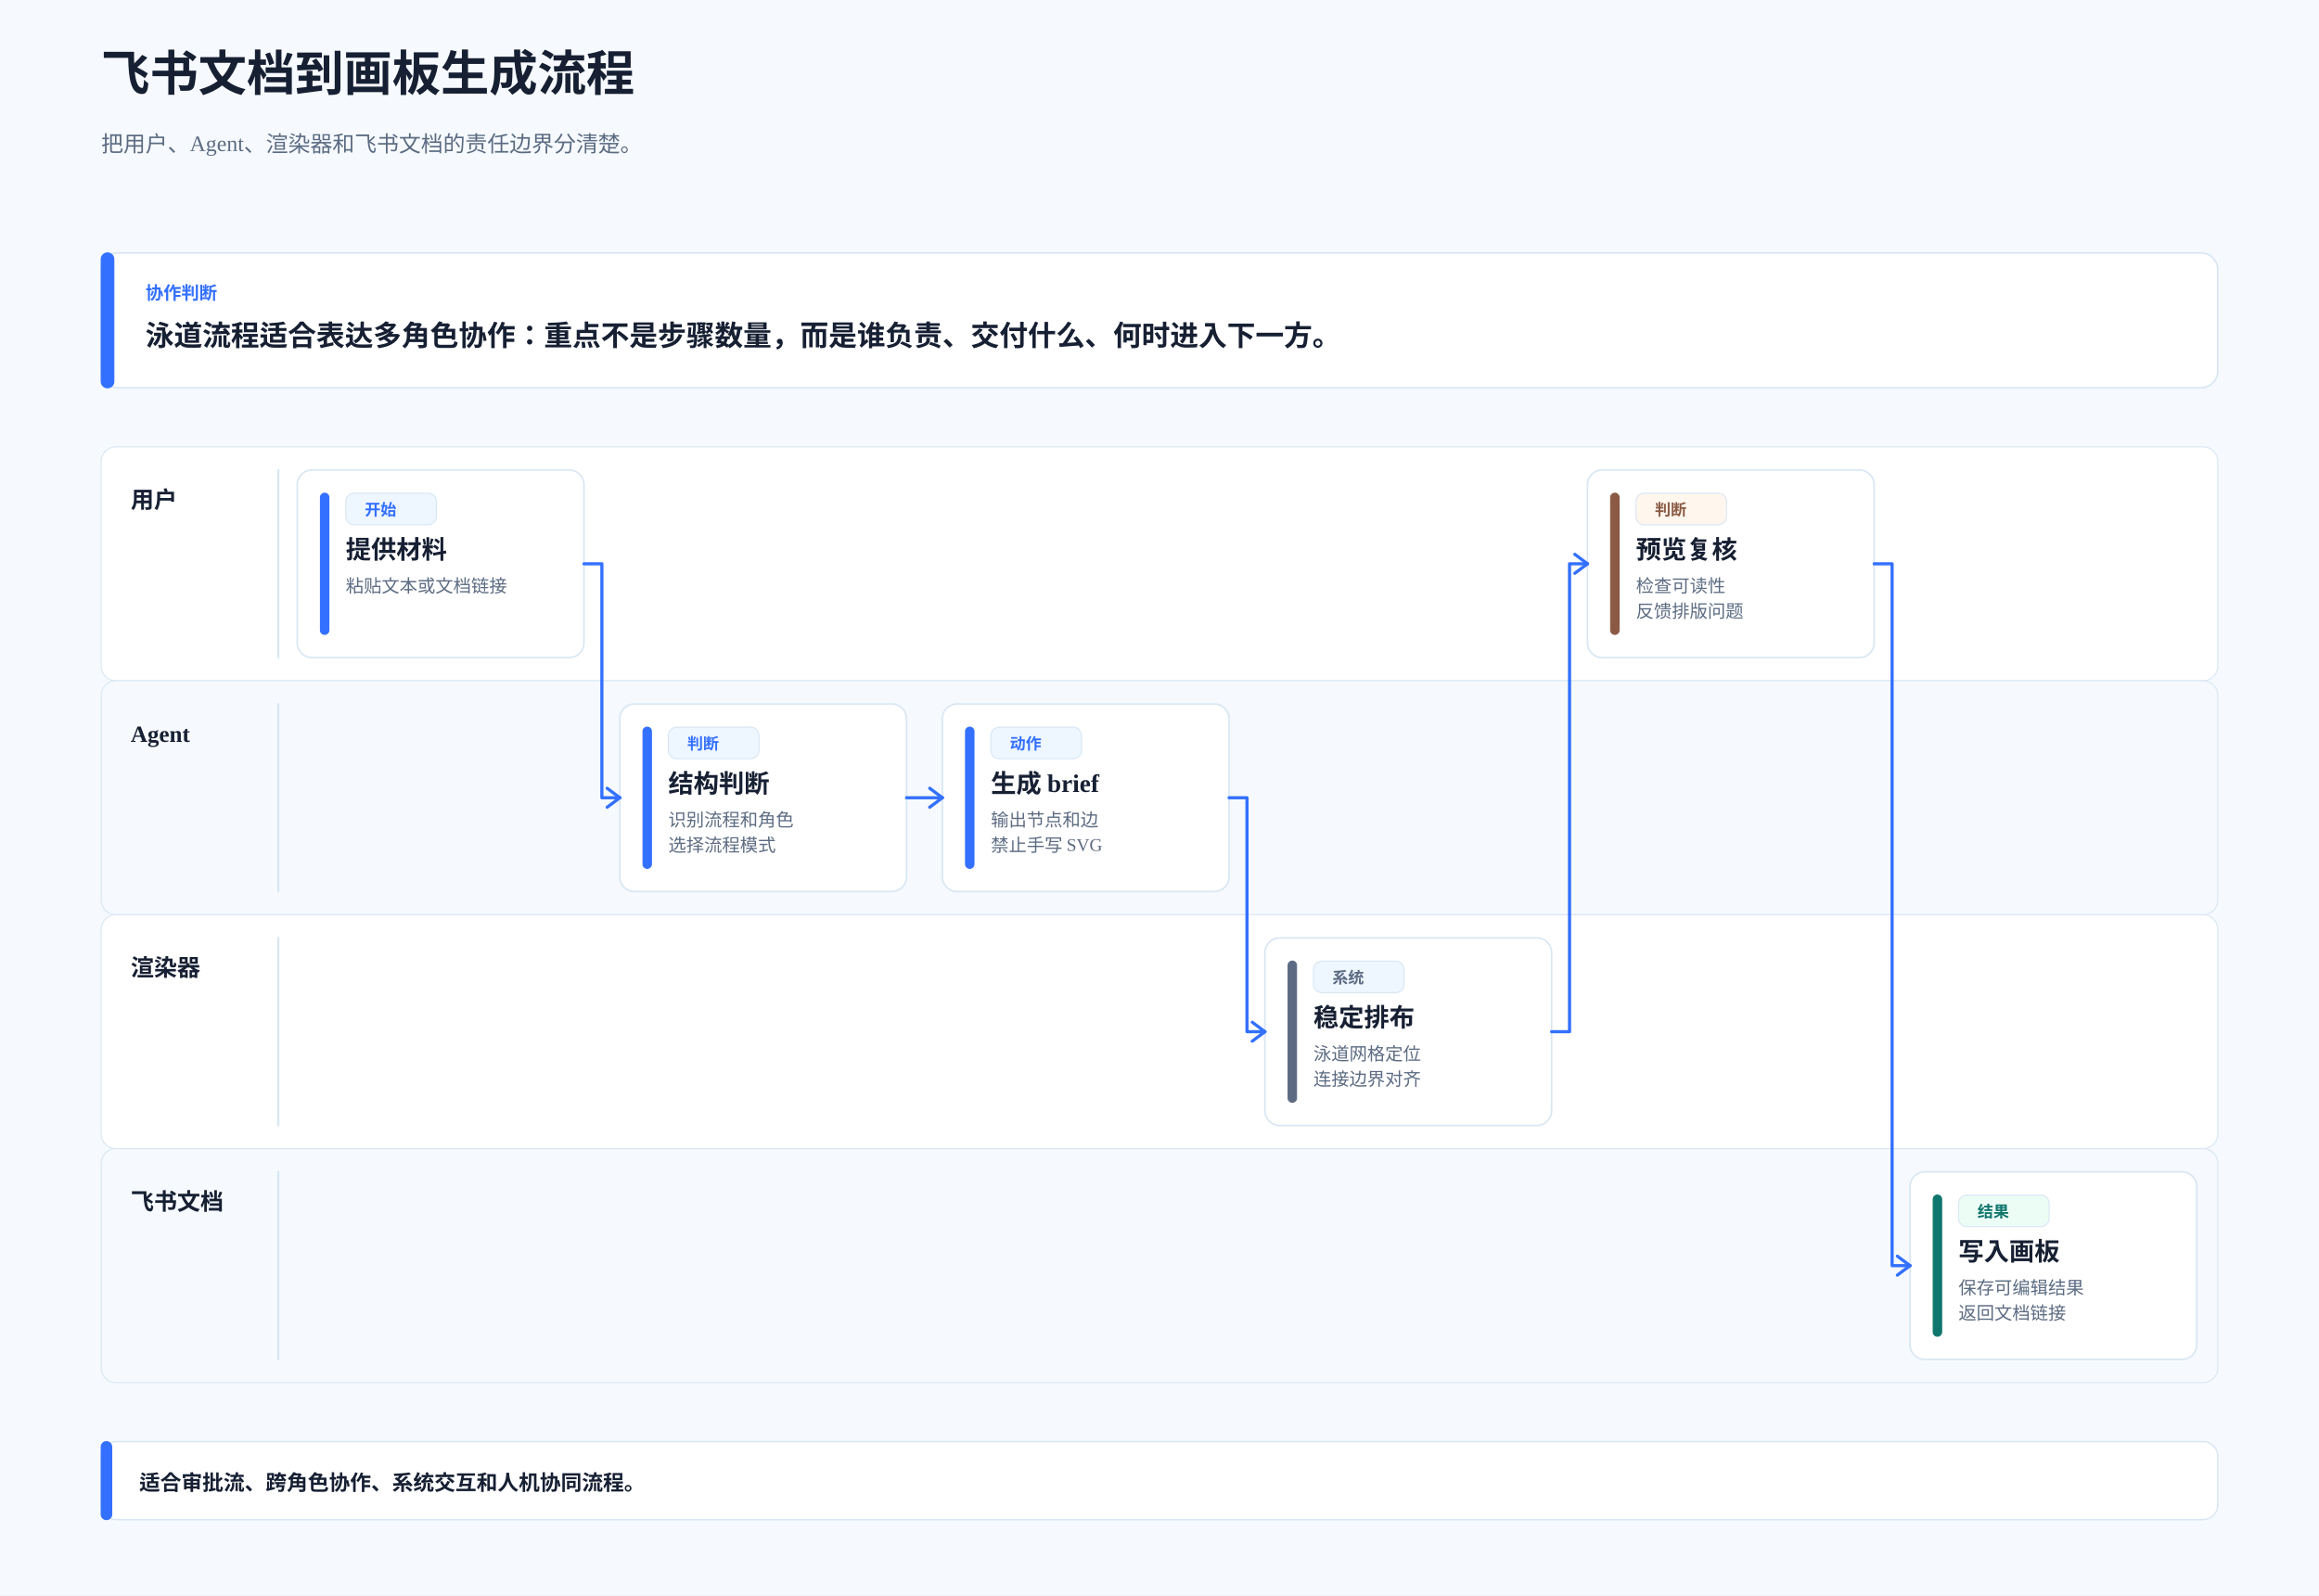
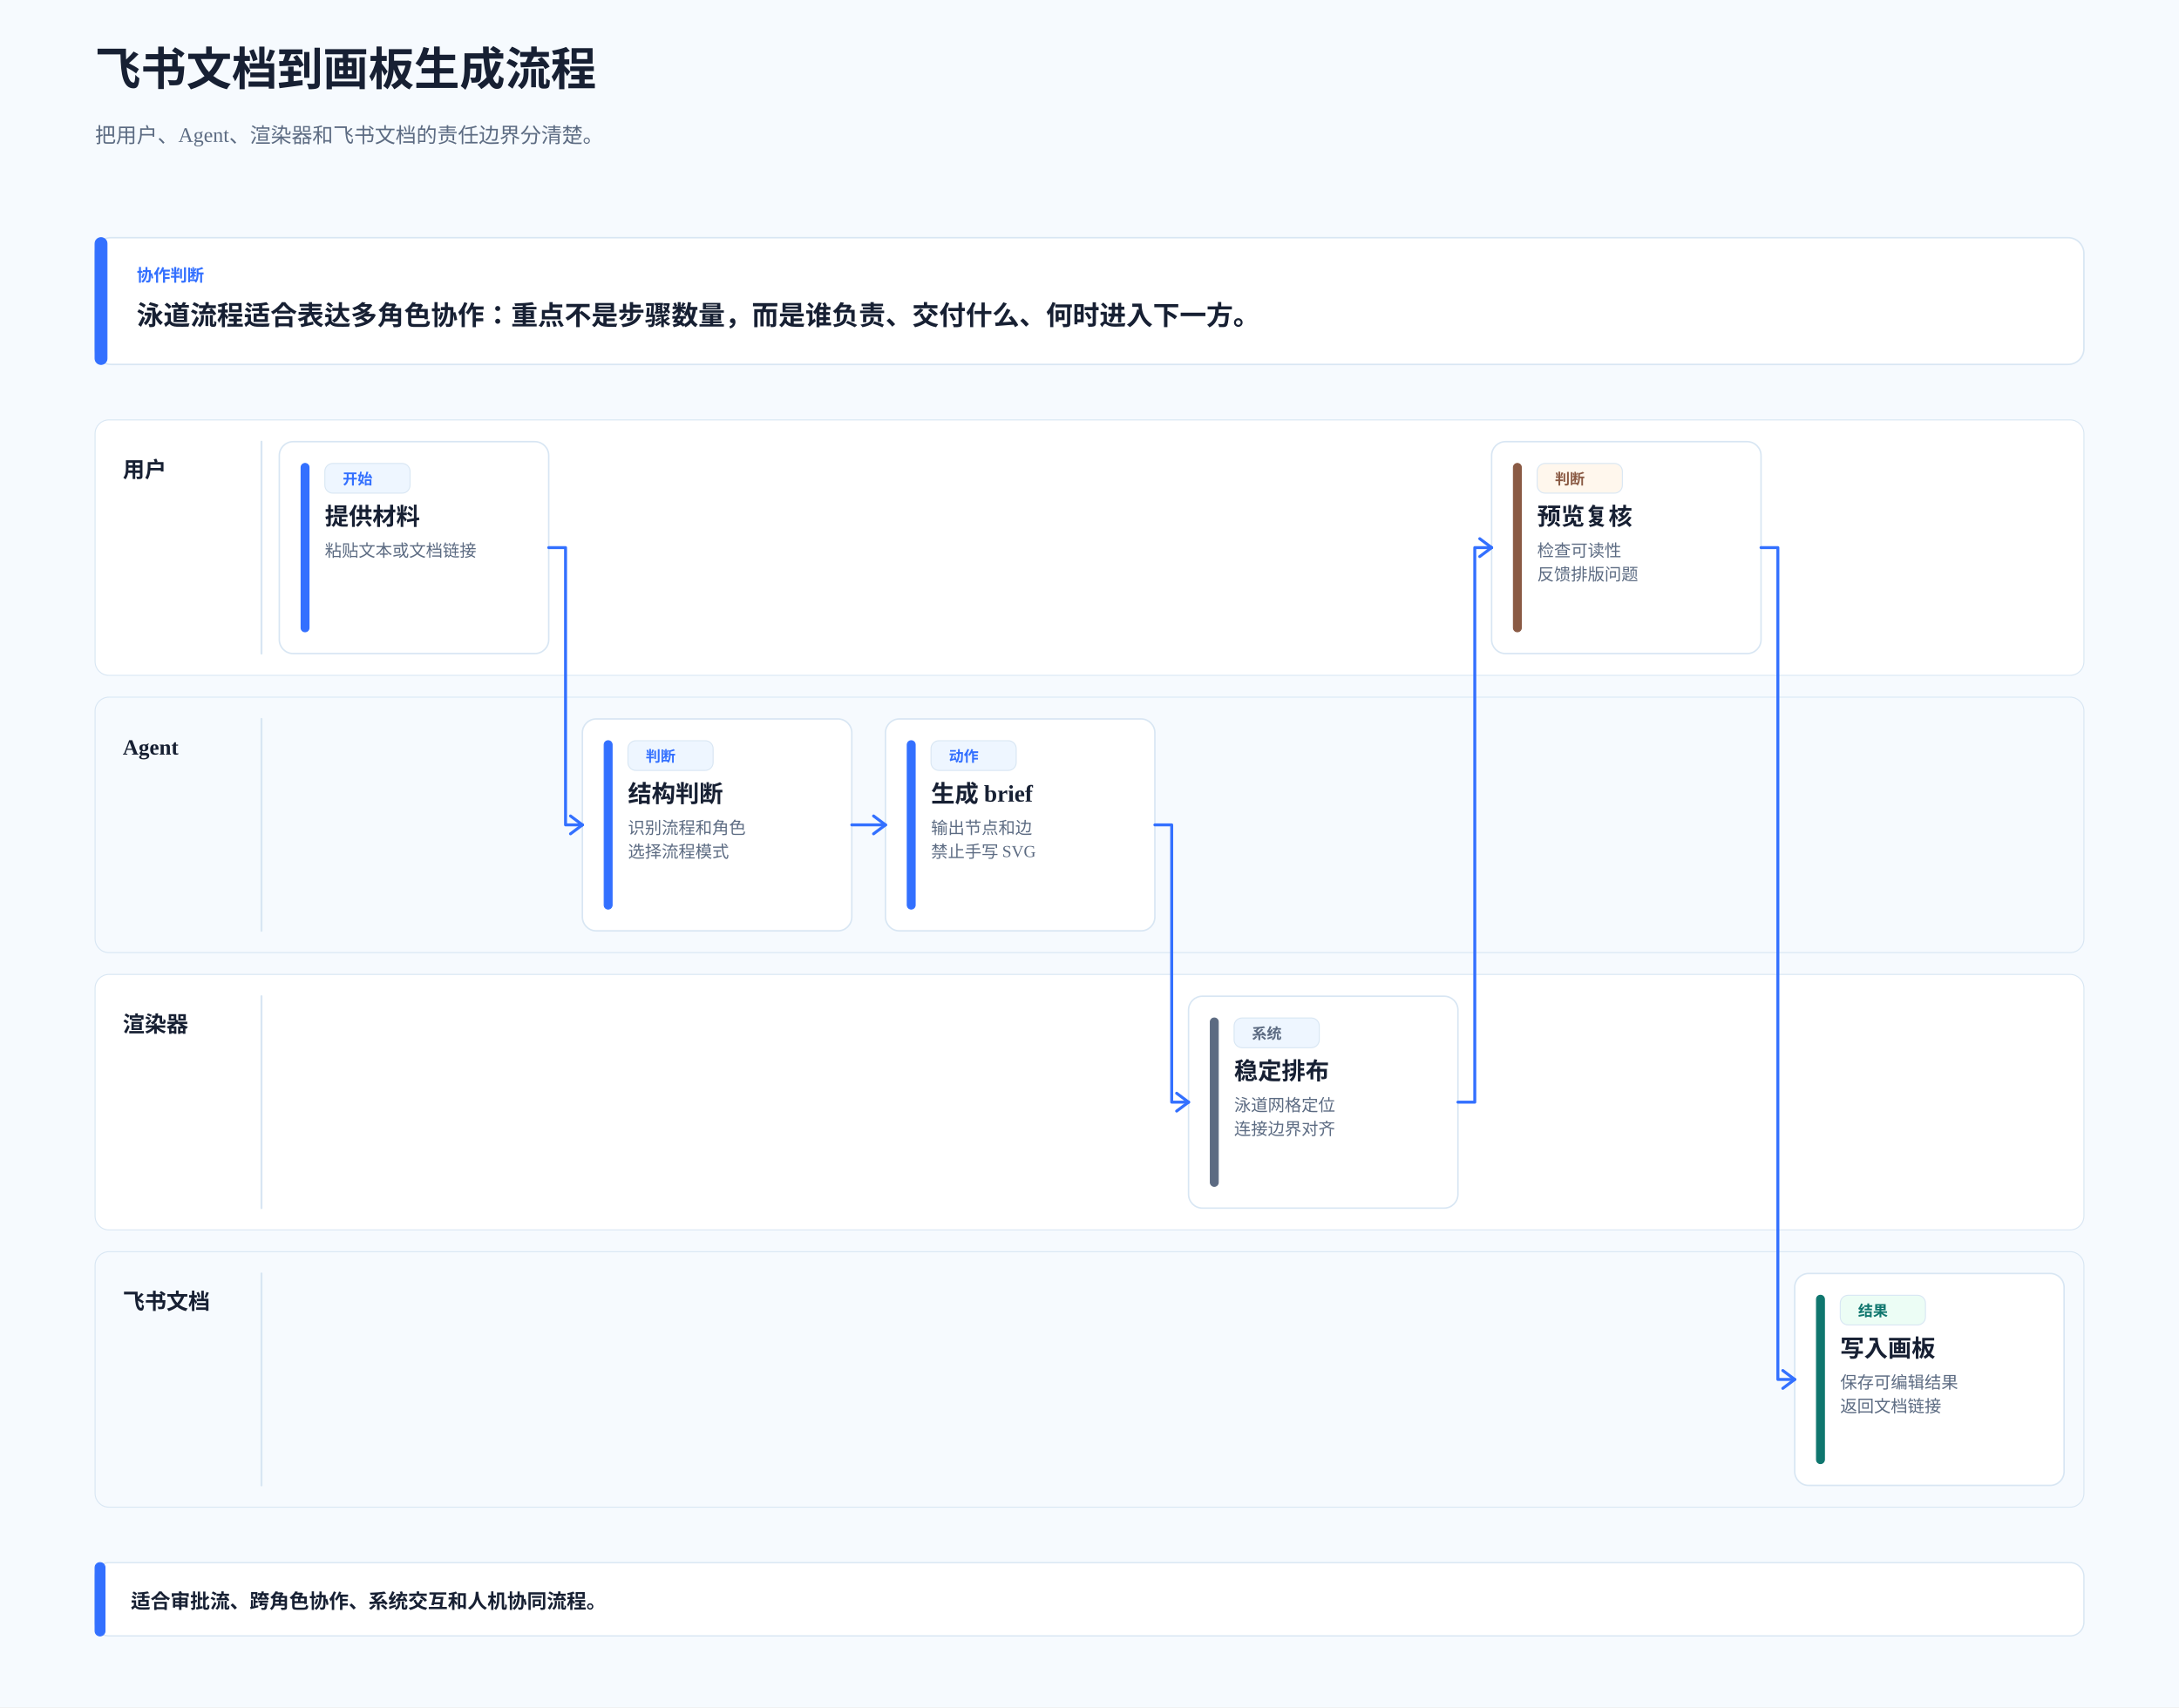
- <svg xmlns="http://www.w3.org/2000/svg" width="2200" height="1514" viewBox="0 0 2200 1514" data-layout-engine="v4" data-layout="flow-canvas" data-flow-mode="swimlane-flow">
-   <rect x="0" y="0" width="2200" height="1514" rx="0" fill="#F6FAFE" stroke="#F6FAFE" stroke-width="0" />
+ <svg xmlns="http://www.w3.org/2000/svg" width="2200" height="1724" viewBox="0 0 2200 1724" data-layout-engine="v4" data-layout="flow-canvas" data-flow-mode="swimlane-flow">
+   <rect x="0" y="0" width="2200" height="1724" rx="0" fill="#F6FAFE" stroke="#F6FAFE" stroke-width="0" />
  <g>
    <text x="96" y="86" font-size="46" fill="#172033" font-weight="700">
      <tspan x="96" dy="0">飞书文档到画板生成流程</tspan>
    </text>
    <text x="96" y="144" font-size="21" fill="#5C6B82" font-weight="500">
      <tspan x="96" dy="0">把用户、Agent、渲染器和飞书文档的责任边界分清楚。</tspan>
    </text>
    <rect x="96" y="240" width="2008" height="128" rx="16" fill="#FFFFFF" stroke="#D8E6F3" stroke-width="1.5" />
    <rect x="96" y="240" width="12" height="128" rx="6" fill="#3370FF" stroke="#3370FF" stroke-width="1" />
    <text x="138" y="284" font-size="17" fill="#3370FF" font-weight="700">
      <tspan x="138" dy="0">协作判断</tspan>
    </text>
    <text x="138" y="328" font-size="27" fill="#172033" font-weight="700">
      <tspan x="138" dy="0">泳道流程适合表达多角色协作：重点不是步骤数量，而是谁负责、交付什么、何时进入下一方。</tspan>
    </text>
-     <rect x="96" y="424" width="2008" height="222" rx="14" fill="#FFFFFF" stroke="#D8E6F3" stroke-width="1" data-flow-lane="user" />
+     <rect x="96" y="424" width="2008" height="258" rx="14" fill="#FFFFFF" stroke="#D8E6F3" stroke-width="1" data-flow-lane="user" />
    <text x="124" y="482" font-size="22" fill="#172033" font-weight="700">
      <tspan x="124" dy="0">用户</tspan>
    </text>
-     <line x1="264" y1="446" x2="264" y2="624" stroke="#D8E6F3" stroke-width="2" stroke-linecap="round" />
-     <rect x="96" y="646" width="2008" height="222" rx="14" fill="#F6FAFE" stroke="#D8E6F3" stroke-width="1" data-flow-lane="agent" />
-     <text x="124" y="704" font-size="22" fill="#172033" font-weight="700">
+     <line x1="264" y1="446" x2="264" y2="660" stroke="#D8E6F3" stroke-width="2" stroke-linecap="round" />
+     <rect x="96" y="704" width="2008" height="258" rx="14" fill="#F6FAFE" stroke="#D8E6F3" stroke-width="1" data-flow-lane="agent" />
+     <text x="124" y="762" font-size="22" fill="#172033" font-weight="700">
      <tspan x="124" dy="0">Agent</tspan>
    </text>
-     <line x1="264" y1="668" x2="264" y2="846" stroke="#D8E6F3" stroke-width="2" stroke-linecap="round" />
-     <rect x="96" y="868" width="2008" height="222" rx="14" fill="#FFFFFF" stroke="#D8E6F3" stroke-width="1" data-flow-lane="renderer" />
-     <text x="124" y="926" font-size="22" fill="#172033" font-weight="700">
+     <line x1="264" y1="726" x2="264" y2="940" stroke="#D8E6F3" stroke-width="2" stroke-linecap="round" />
+     <rect x="96" y="984" width="2008" height="258" rx="14" fill="#FFFFFF" stroke="#D8E6F3" stroke-width="1" data-flow-lane="renderer" />
+     <text x="124" y="1042" font-size="22" fill="#172033" font-weight="700">
      <tspan x="124" dy="0">渲染器</tspan>
    </text>
-     <line x1="264" y1="890" x2="264" y2="1068" stroke="#D8E6F3" stroke-width="2" stroke-linecap="round" />
-     <rect x="96" y="1090" width="2008" height="222" rx="14" fill="#F6FAFE" stroke="#D8E6F3" stroke-width="1" data-flow-lane="lark" />
-     <text x="124" y="1148" font-size="22" fill="#172033" font-weight="700">
+     <line x1="264" y1="1006" x2="264" y2="1220" stroke="#D8E6F3" stroke-width="2" stroke-linecap="round" />
+     <rect x="96" y="1264" width="2008" height="258" rx="14" fill="#F6FAFE" stroke="#D8E6F3" stroke-width="1" data-flow-lane="lark" />
+     <text x="124" y="1322" font-size="22" fill="#172033" font-weight="700">
      <tspan x="124" dy="0">飞书文档</tspan>
    </text>
-     <line x1="264" y1="1112" x2="264" y2="1290" stroke="#D8E6F3" stroke-width="2" stroke-linecap="round" />
-     <rect x="282" y="446" width="272" height="178" rx="14" fill="#FFFFFF" stroke="#D8E6F3" stroke-width="1.5" data-flow-node="material" />
-     <rect x="304" y="468" width="8" height="134" rx="4" fill="#3370FF" stroke="#3370FF" stroke-width="1" />
+     <line x1="264" y1="1286" x2="264" y2="1500" stroke="#D8E6F3" stroke-width="2" stroke-linecap="round" />
+     <rect x="282" y="446" width="272" height="214" rx="14" fill="#FFFFFF" stroke="#D8E6F3" stroke-width="1.5" data-flow-node="material" />
+     <rect x="304" y="468" width="8" height="170" rx="4" fill="#3370FF" stroke="#3370FF" stroke-width="1" />
    <rect x="328" y="468" width="86" height="30" rx="8" fill="#EEF6FF" stroke="#D8E6F3" stroke-width="1" />
    <text x="346" y="489" font-size="15" fill="#3370FF" font-weight="700">
      <tspan x="346" dy="0">开始</tspan>
    </text>
    <text x="328" y="530" font-size="24" fill="#172033" font-weight="700">
      <tspan x="328" dy="0">提供材料</tspan>
    </text>
    <text x="328" y="562" font-size="17" fill="#5C6B82" font-weight="500">
      <tspan x="328" dy="0">粘贴文本或文档链接</tspan>
    </text>
-     <rect x="588" y="668" width="272" height="178" rx="14" fill="#FFFFFF" stroke="#D8E6F3" stroke-width="1.5" data-flow-node="structure" />
-     <rect x="610" y="690" width="8" height="134" rx="4" fill="#3370FF" stroke="#3370FF" stroke-width="1" />
-     <rect x="634" y="690" width="86" height="30" rx="8" fill="#EEF6FF" stroke="#D8E6F3" stroke-width="1" />
-     <text x="652" y="711" font-size="15" fill="#3370FF" font-weight="700">
+     <rect x="588" y="726" width="272" height="214" rx="14" fill="#FFFFFF" stroke="#D8E6F3" stroke-width="1.5" data-flow-node="structure" />
+     <rect x="610" y="748" width="8" height="170" rx="4" fill="#3370FF" stroke="#3370FF" stroke-width="1" />
+     <rect x="634" y="748" width="86" height="30" rx="8" fill="#EEF6FF" stroke="#D8E6F3" stroke-width="1" />
+     <text x="652" y="769" font-size="15" fill="#3370FF" font-weight="700">
      <tspan x="652" dy="0">判断</tspan>
    </text>
-     <text x="634" y="752" font-size="24" fill="#172033" font-weight="700">
+     <text x="634" y="810" font-size="24" fill="#172033" font-weight="700">
      <tspan x="634" dy="0">结构判断</tspan>
    </text>
-     <text x="634" y="784" font-size="17" fill="#5C6B82" font-weight="500">
+     <text x="634" y="842" font-size="17" fill="#5C6B82" font-weight="500">
      <tspan x="634" dy="0">识别流程和角色</tspan>
      <tspan x="634" dy="24">选择流程模式</tspan>
    </text>
-     <rect x="894" y="668" width="272" height="178" rx="14" fill="#FFFFFF" stroke="#D8E6F3" stroke-width="1.5" data-flow-node="brief" />
-     <rect x="916" y="690" width="8" height="134" rx="4" fill="#3370FF" stroke="#3370FF" stroke-width="1" />
-     <rect x="940" y="690" width="86" height="30" rx="8" fill="#EEF6FF" stroke="#D8E6F3" stroke-width="1" />
-     <text x="958" y="711" font-size="15" fill="#3370FF" font-weight="700">
+     <rect x="894" y="726" width="272" height="214" rx="14" fill="#FFFFFF" stroke="#D8E6F3" stroke-width="1.5" data-flow-node="brief" />
+     <rect x="916" y="748" width="8" height="170" rx="4" fill="#3370FF" stroke="#3370FF" stroke-width="1" />
+     <rect x="940" y="748" width="86" height="30" rx="8" fill="#EEF6FF" stroke="#D8E6F3" stroke-width="1" />
+     <text x="958" y="769" font-size="15" fill="#3370FF" font-weight="700">
      <tspan x="958" dy="0">动作</tspan>
    </text>
-     <text x="940" y="752" font-size="24" fill="#172033" font-weight="700">
+     <text x="940" y="810" font-size="24" fill="#172033" font-weight="700">
      <tspan x="940" dy="0">生成 brief</tspan>
    </text>
-     <text x="940" y="784" font-size="17" fill="#5C6B82" font-weight="500">
+     <text x="940" y="842" font-size="17" fill="#5C6B82" font-weight="500">
      <tspan x="940" dy="0">输出节点和边</tspan>
      <tspan x="940" dy="24">禁止手写 SVG</tspan>
    </text>
-     <rect x="1200" y="890" width="272" height="178" rx="14" fill="#FFFFFF" stroke="#D8E6F3" stroke-width="1.5" data-flow-node="layout" />
-     <rect x="1222" y="912" width="8" height="134" rx="4" fill="#5C6B82" stroke="#5C6B82" stroke-width="1" />
-     <rect x="1246" y="912" width="86" height="30" rx="8" fill="#EEF6FF" stroke="#D8E6F3" stroke-width="1" />
-     <text x="1264" y="933" font-size="15" fill="#5C6B82" font-weight="700">
+     <rect x="1200" y="1006" width="272" height="214" rx="14" fill="#FFFFFF" stroke="#D8E6F3" stroke-width="1.5" data-flow-node="layout" />
+     <rect x="1222" y="1028" width="8" height="170" rx="4" fill="#5C6B82" stroke="#5C6B82" stroke-width="1" />
+     <rect x="1246" y="1028" width="86" height="30" rx="8" fill="#EEF6FF" stroke="#D8E6F3" stroke-width="1" />
+     <text x="1264" y="1049" font-size="15" fill="#5C6B82" font-weight="700">
      <tspan x="1264" dy="0">系统</tspan>
    </text>
-     <text x="1246" y="974" font-size="24" fill="#172033" font-weight="700">
+     <text x="1246" y="1090" font-size="24" fill="#172033" font-weight="700">
      <tspan x="1246" dy="0">稳定排布</tspan>
    </text>
-     <text x="1246" y="1006" font-size="17" fill="#5C6B82" font-weight="500">
+     <text x="1246" y="1122" font-size="17" fill="#5C6B82" font-weight="500">
      <tspan x="1246" dy="0">泳道网格定位</tspan>
      <tspan x="1246" dy="24">连接边界对齐</tspan>
    </text>
-     <rect x="1506" y="446" width="272" height="178" rx="14" fill="#FFFFFF" stroke="#D8E6F3" stroke-width="1.5" data-flow-node="review" />
-     <rect x="1528" y="468" width="8" height="134" rx="4" fill="#8A5A44" stroke="#8A5A44" stroke-width="1" />
+     <rect x="1506" y="446" width="272" height="214" rx="14" fill="#FFFFFF" stroke="#D8E6F3" stroke-width="1.5" data-flow-node="review" />
+     <rect x="1528" y="468" width="8" height="170" rx="4" fill="#8A5A44" stroke="#8A5A44" stroke-width="1" />
    <rect x="1552" y="468" width="86" height="30" rx="8" fill="#FFF7ED" stroke="#D8E6F3" stroke-width="1" />
    <text x="1570" y="489" font-size="15" fill="#8A5A44" font-weight="700">
      <tspan x="1570" dy="0">判断</tspan>
    </text>
    <text x="1552" y="530" font-size="24" fill="#172033" font-weight="700">
      <tspan x="1552" dy="0">预览复核</tspan>
    </text>
    <text x="1552" y="562" font-size="17" fill="#5C6B82" font-weight="500">
      <tspan x="1552" dy="0">检查可读性</tspan>
      <tspan x="1552" dy="24">反馈排版问题</tspan>
    </text>
-     <rect x="1812" y="1112" width="272" height="178" rx="14" fill="#FFFFFF" stroke="#D8E6F3" stroke-width="1.5" data-flow-node="publish" />
-     <rect x="1834" y="1134" width="8" height="134" rx="4" fill="#0F766E" stroke="#0F766E" stroke-width="1" />
-     <rect x="1858" y="1134" width="86" height="30" rx="8" fill="#ECFDF5" stroke="#D8E6F3" stroke-width="1" />
-     <text x="1876" y="1155" font-size="15" fill="#0F766E" font-weight="700">
+     <rect x="1812" y="1286" width="272" height="214" rx="14" fill="#FFFFFF" stroke="#D8E6F3" stroke-width="1.5" data-flow-node="publish" />
+     <rect x="1834" y="1308" width="8" height="170" rx="4" fill="#0F766E" stroke="#0F766E" stroke-width="1" />
+     <rect x="1858" y="1308" width="86" height="30" rx="8" fill="#ECFDF5" stroke="#D8E6F3" stroke-width="1" />
+     <text x="1876" y="1329" font-size="15" fill="#0F766E" font-weight="700">
      <tspan x="1876" dy="0">结果</tspan>
    </text>
-     <text x="1858" y="1196" font-size="24" fill="#172033" font-weight="700">
+     <text x="1858" y="1370" font-size="24" fill="#172033" font-weight="700">
      <tspan x="1858" dy="0">写入画板</tspan>
    </text>
-     <text x="1858" y="1228" font-size="17" fill="#5C6B82" font-weight="500">
+     <text x="1858" y="1402" font-size="17" fill="#5C6B82" font-weight="500">
      <tspan x="1858" dy="0">保存可编辑结果</tspan>
      <tspan x="1858" dy="24">返回文档链接</tspan>
    </text>
-     <polyline points="554,535 571,535 571,757 588,757" fill="none" stroke="#3370FF" stroke-width="3" stroke-linecap="round" stroke-linejoin="round" data-flow-edge="material-&gt;structure" data-from="material" data-to="structure" data-start="554,535" data-end="588,757" />
-     <line x1="588" y1="757" x2="576" y2="748" stroke="#3370FF" stroke-width="3" stroke-linecap="round" />
-     <line x1="588" y1="757" x2="576" y2="766" stroke="#3370FF" stroke-width="3" stroke-linecap="round" />
-     <line x1="860" y1="757" x2="894" y2="757" stroke="#3370FF" stroke-width="3" stroke-linecap="round" data-flow-edge="structure-&gt;brief" data-from="structure" data-to="brief" data-start="860,757" data-end="894,757" />
-     <line x1="894" y1="757" x2="882" y2="748" stroke="#3370FF" stroke-width="3" stroke-linecap="round" />
-     <line x1="894" y1="757" x2="882" y2="766" stroke="#3370FF" stroke-width="3" stroke-linecap="round" />
-     <polyline points="1166,757 1183,757 1183,979 1200,979" fill="none" stroke="#3370FF" stroke-width="3" stroke-linecap="round" stroke-linejoin="round" data-flow-edge="brief-&gt;layout" data-from="brief" data-to="layout" data-start="1166,757" data-end="1200,979" />
-     <line x1="1200" y1="979" x2="1188" y2="970" stroke="#3370FF" stroke-width="3" stroke-linecap="round" />
-     <line x1="1200" y1="979" x2="1188" y2="988" stroke="#3370FF" stroke-width="3" stroke-linecap="round" />
-     <polyline points="1472,979 1489,979 1489,535 1506,535" fill="none" stroke="#3370FF" stroke-width="3" stroke-linecap="round" stroke-linejoin="round" data-flow-edge="layout-&gt;review" data-from="layout" data-to="review" data-start="1472,979" data-end="1506,535" />
-     <line x1="1506" y1="535" x2="1494" y2="526" stroke="#3370FF" stroke-width="3" stroke-linecap="round" />
-     <line x1="1506" y1="535" x2="1494" y2="544" stroke="#3370FF" stroke-width="3" stroke-linecap="round" />
-     <polyline points="1778,535 1795,535 1795,1201 1812,1201" fill="none" stroke="#3370FF" stroke-width="3" stroke-linecap="round" stroke-linejoin="round" data-flow-edge="review-&gt;publish" data-from="review" data-to="publish" data-start="1778,535" data-end="1812,1201" />
-     <line x1="1812" y1="1201" x2="1800" y2="1192" stroke="#3370FF" stroke-width="3" stroke-linecap="round" />
-     <line x1="1812" y1="1201" x2="1800" y2="1210" stroke="#3370FF" stroke-width="3" stroke-linecap="round" />
-     <rect x="96" y="1368" width="2008" height="74" rx="14" fill="#FFFFFF" stroke="#D8E6F3" stroke-width="1.3" />
-     <rect x="96" y="1368" width="10" height="74" rx="5" fill="#3370FF" stroke="#3370FF" stroke-width="1" />
-     <text x="132" y="1414" font-size="20" fill="#172033" font-weight="700">
+     <polyline points="554,553 571,553 571,833 588,833" fill="none" stroke="#3370FF" stroke-width="3" stroke-linecap="round" stroke-linejoin="round" data-flow-edge="material-&gt;structure" data-from="material" data-to="structure" data-start="554,553" data-end="588,833" />
+     <line x1="588" y1="833" x2="576" y2="824" stroke="#3370FF" stroke-width="3" stroke-linecap="round" />
+     <line x1="588" y1="833" x2="576" y2="842" stroke="#3370FF" stroke-width="3" stroke-linecap="round" />
+     <line x1="860" y1="833" x2="894" y2="833" stroke="#3370FF" stroke-width="3" stroke-linecap="round" data-flow-edge="structure-&gt;brief" data-from="structure" data-to="brief" data-start="860,833" data-end="894,833" />
+     <line x1="894" y1="833" x2="882" y2="824" stroke="#3370FF" stroke-width="3" stroke-linecap="round" />
+     <line x1="894" y1="833" x2="882" y2="842" stroke="#3370FF" stroke-width="3" stroke-linecap="round" />
+     <polyline points="1166,833 1183,833 1183,1113 1200,1113" fill="none" stroke="#3370FF" stroke-width="3" stroke-linecap="round" stroke-linejoin="round" data-flow-edge="brief-&gt;layout" data-from="brief" data-to="layout" data-start="1166,833" data-end="1200,1113" />
+     <line x1="1200" y1="1113" x2="1188" y2="1104" stroke="#3370FF" stroke-width="3" stroke-linecap="round" />
+     <line x1="1200" y1="1113" x2="1188" y2="1122" stroke="#3370FF" stroke-width="3" stroke-linecap="round" />
+     <polyline points="1472,1113 1489,1113 1489,553 1506,553" fill="none" stroke="#3370FF" stroke-width="3" stroke-linecap="round" stroke-linejoin="round" data-flow-edge="layout-&gt;review" data-from="layout" data-to="review" data-start="1472,1113" data-end="1506,553" />
+     <line x1="1506" y1="553" x2="1494" y2="544" stroke="#3370FF" stroke-width="3" stroke-linecap="round" />
+     <line x1="1506" y1="553" x2="1494" y2="562" stroke="#3370FF" stroke-width="3" stroke-linecap="round" />
+     <polyline points="1778,553 1795,553 1795,1393 1812,1393" fill="none" stroke="#3370FF" stroke-width="3" stroke-linecap="round" stroke-linejoin="round" data-flow-edge="review-&gt;publish" data-from="review" data-to="publish" data-start="1778,553" data-end="1812,1393" />
+     <line x1="1812" y1="1393" x2="1800" y2="1384" stroke="#3370FF" stroke-width="3" stroke-linecap="round" />
+     <line x1="1812" y1="1393" x2="1800" y2="1402" stroke="#3370FF" stroke-width="3" stroke-linecap="round" />
+     <rect x="96" y="1578" width="2008" height="74" rx="14" fill="#FFFFFF" stroke="#D8E6F3" stroke-width="1.3" />
+     <rect x="96" y="1578" width="10" height="74" rx="5" fill="#3370FF" stroke="#3370FF" stroke-width="1" />
+     <text x="132" y="1624" font-size="20" fill="#172033" font-weight="700">
      <tspan x="132" dy="0">适合审批流、跨角色协作、系统交互和人机协同流程。</tspan>
    </text>
  </g>
</svg>
